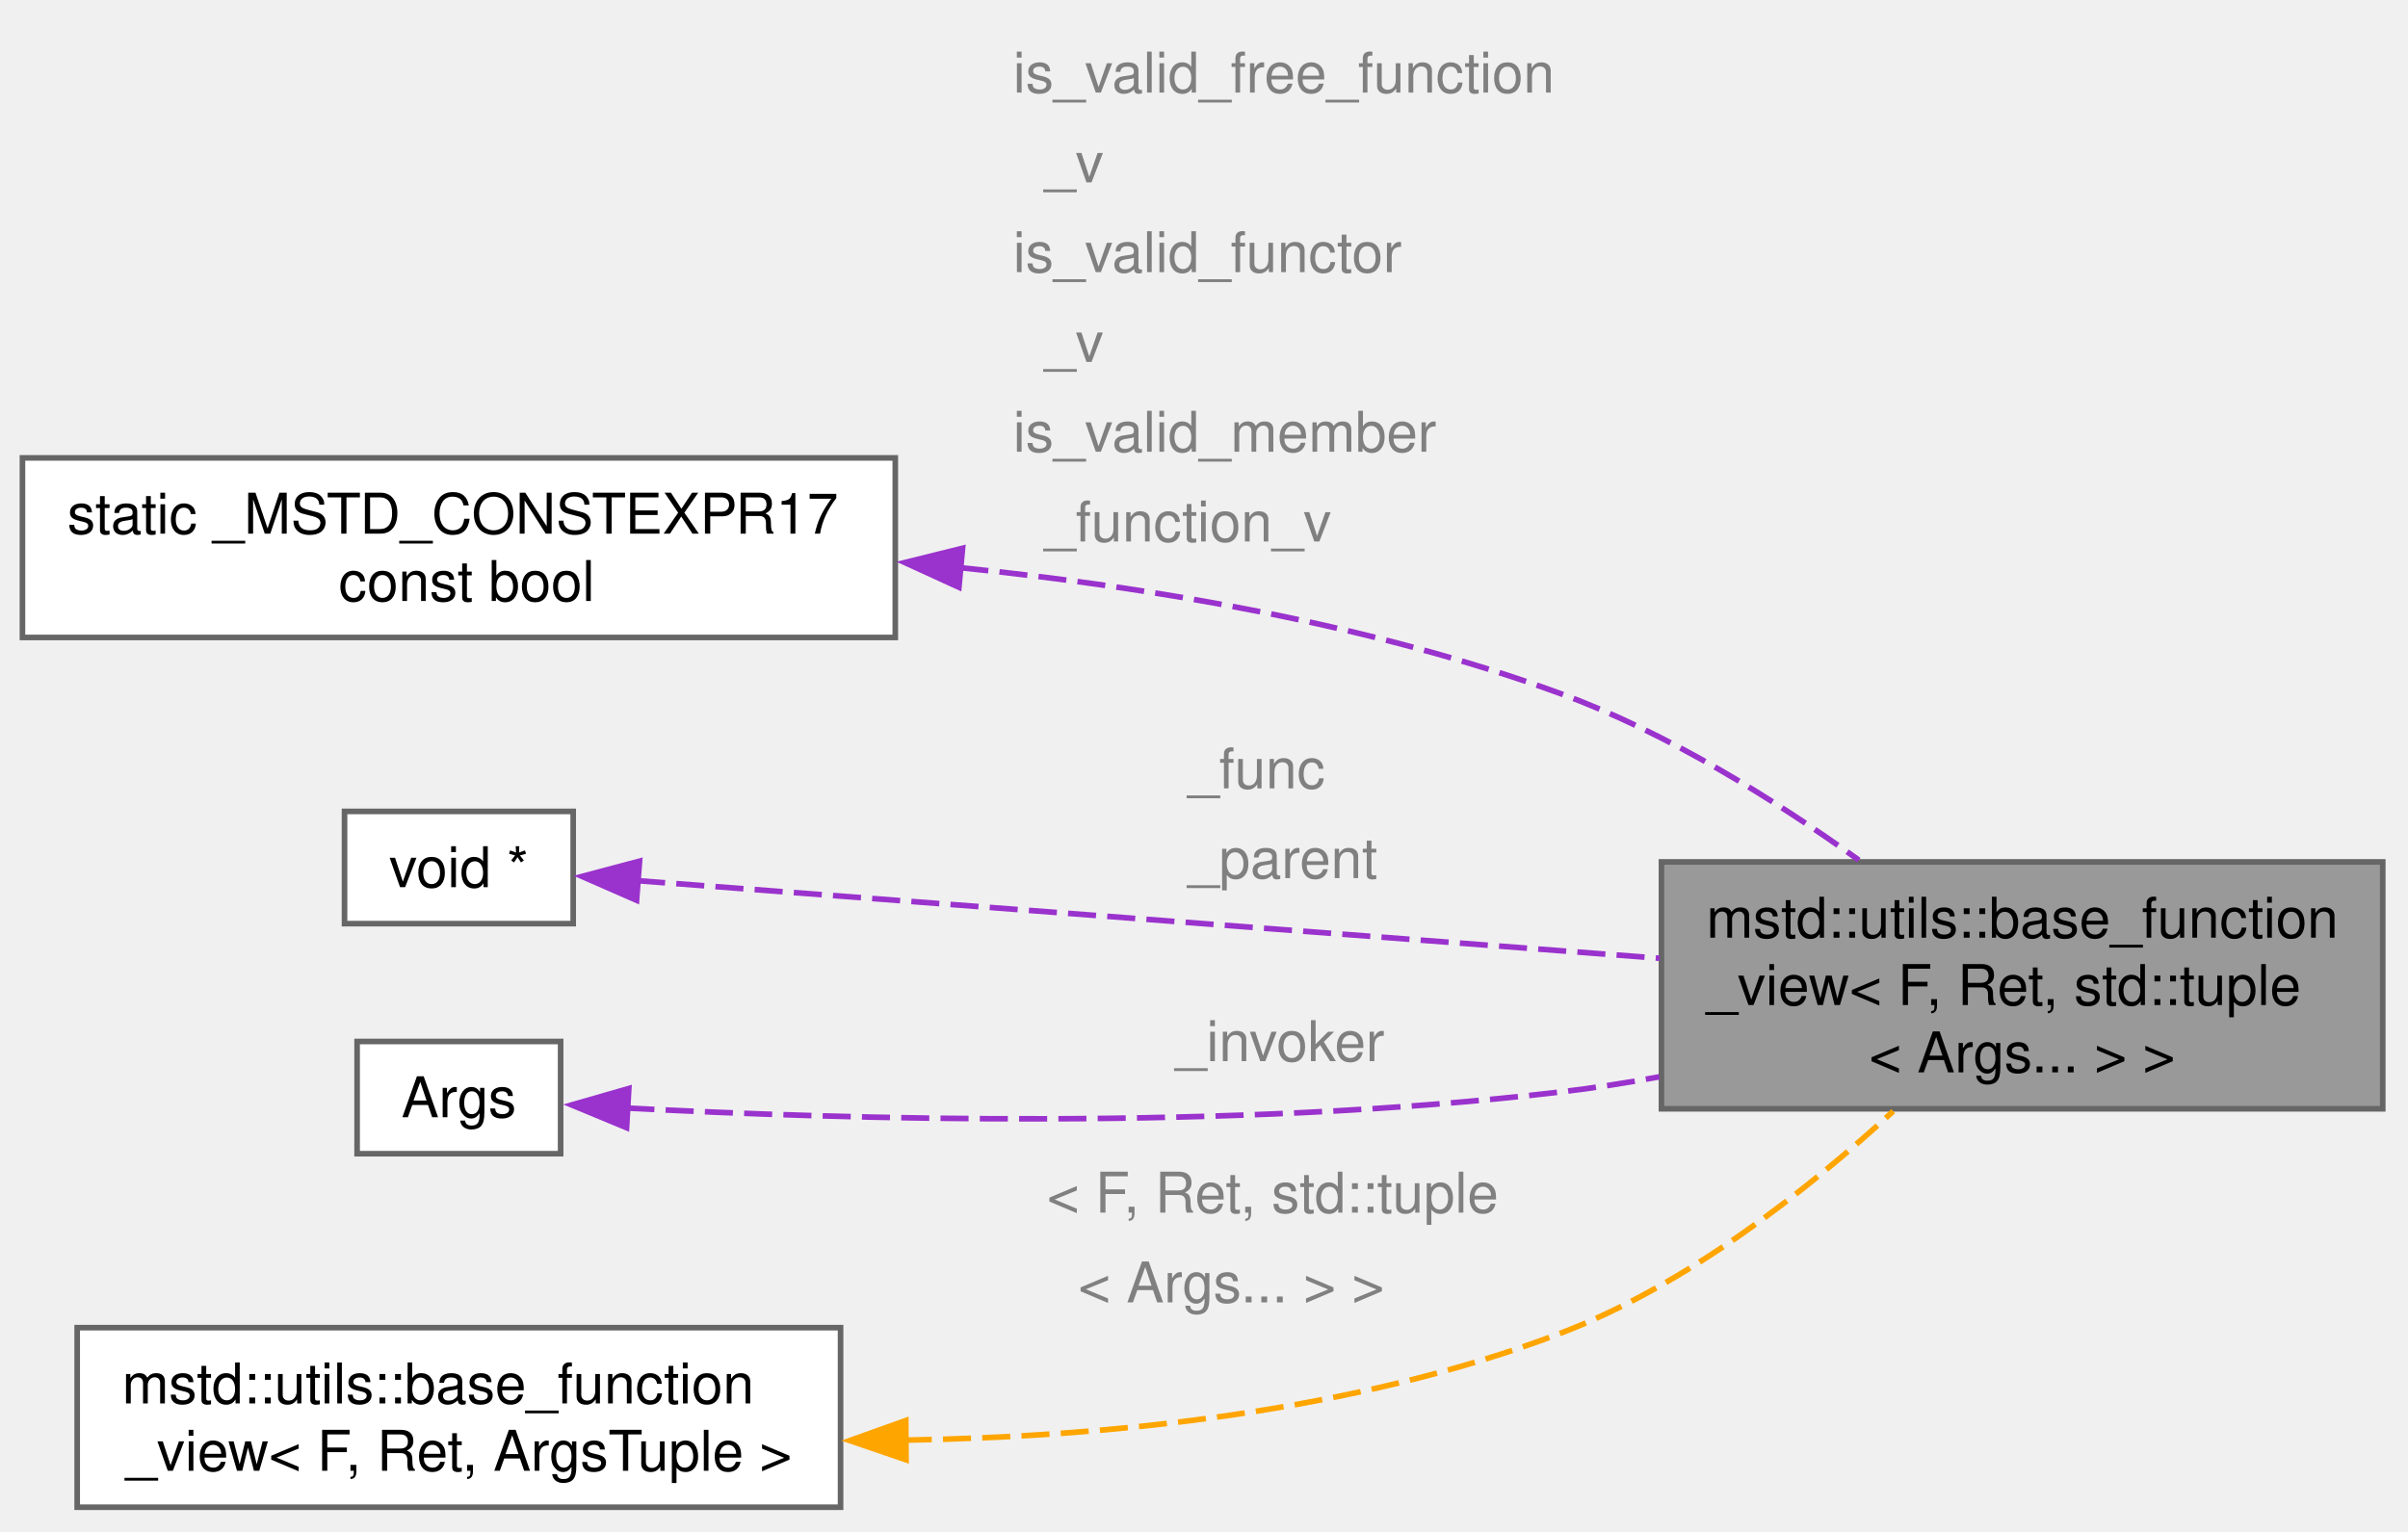
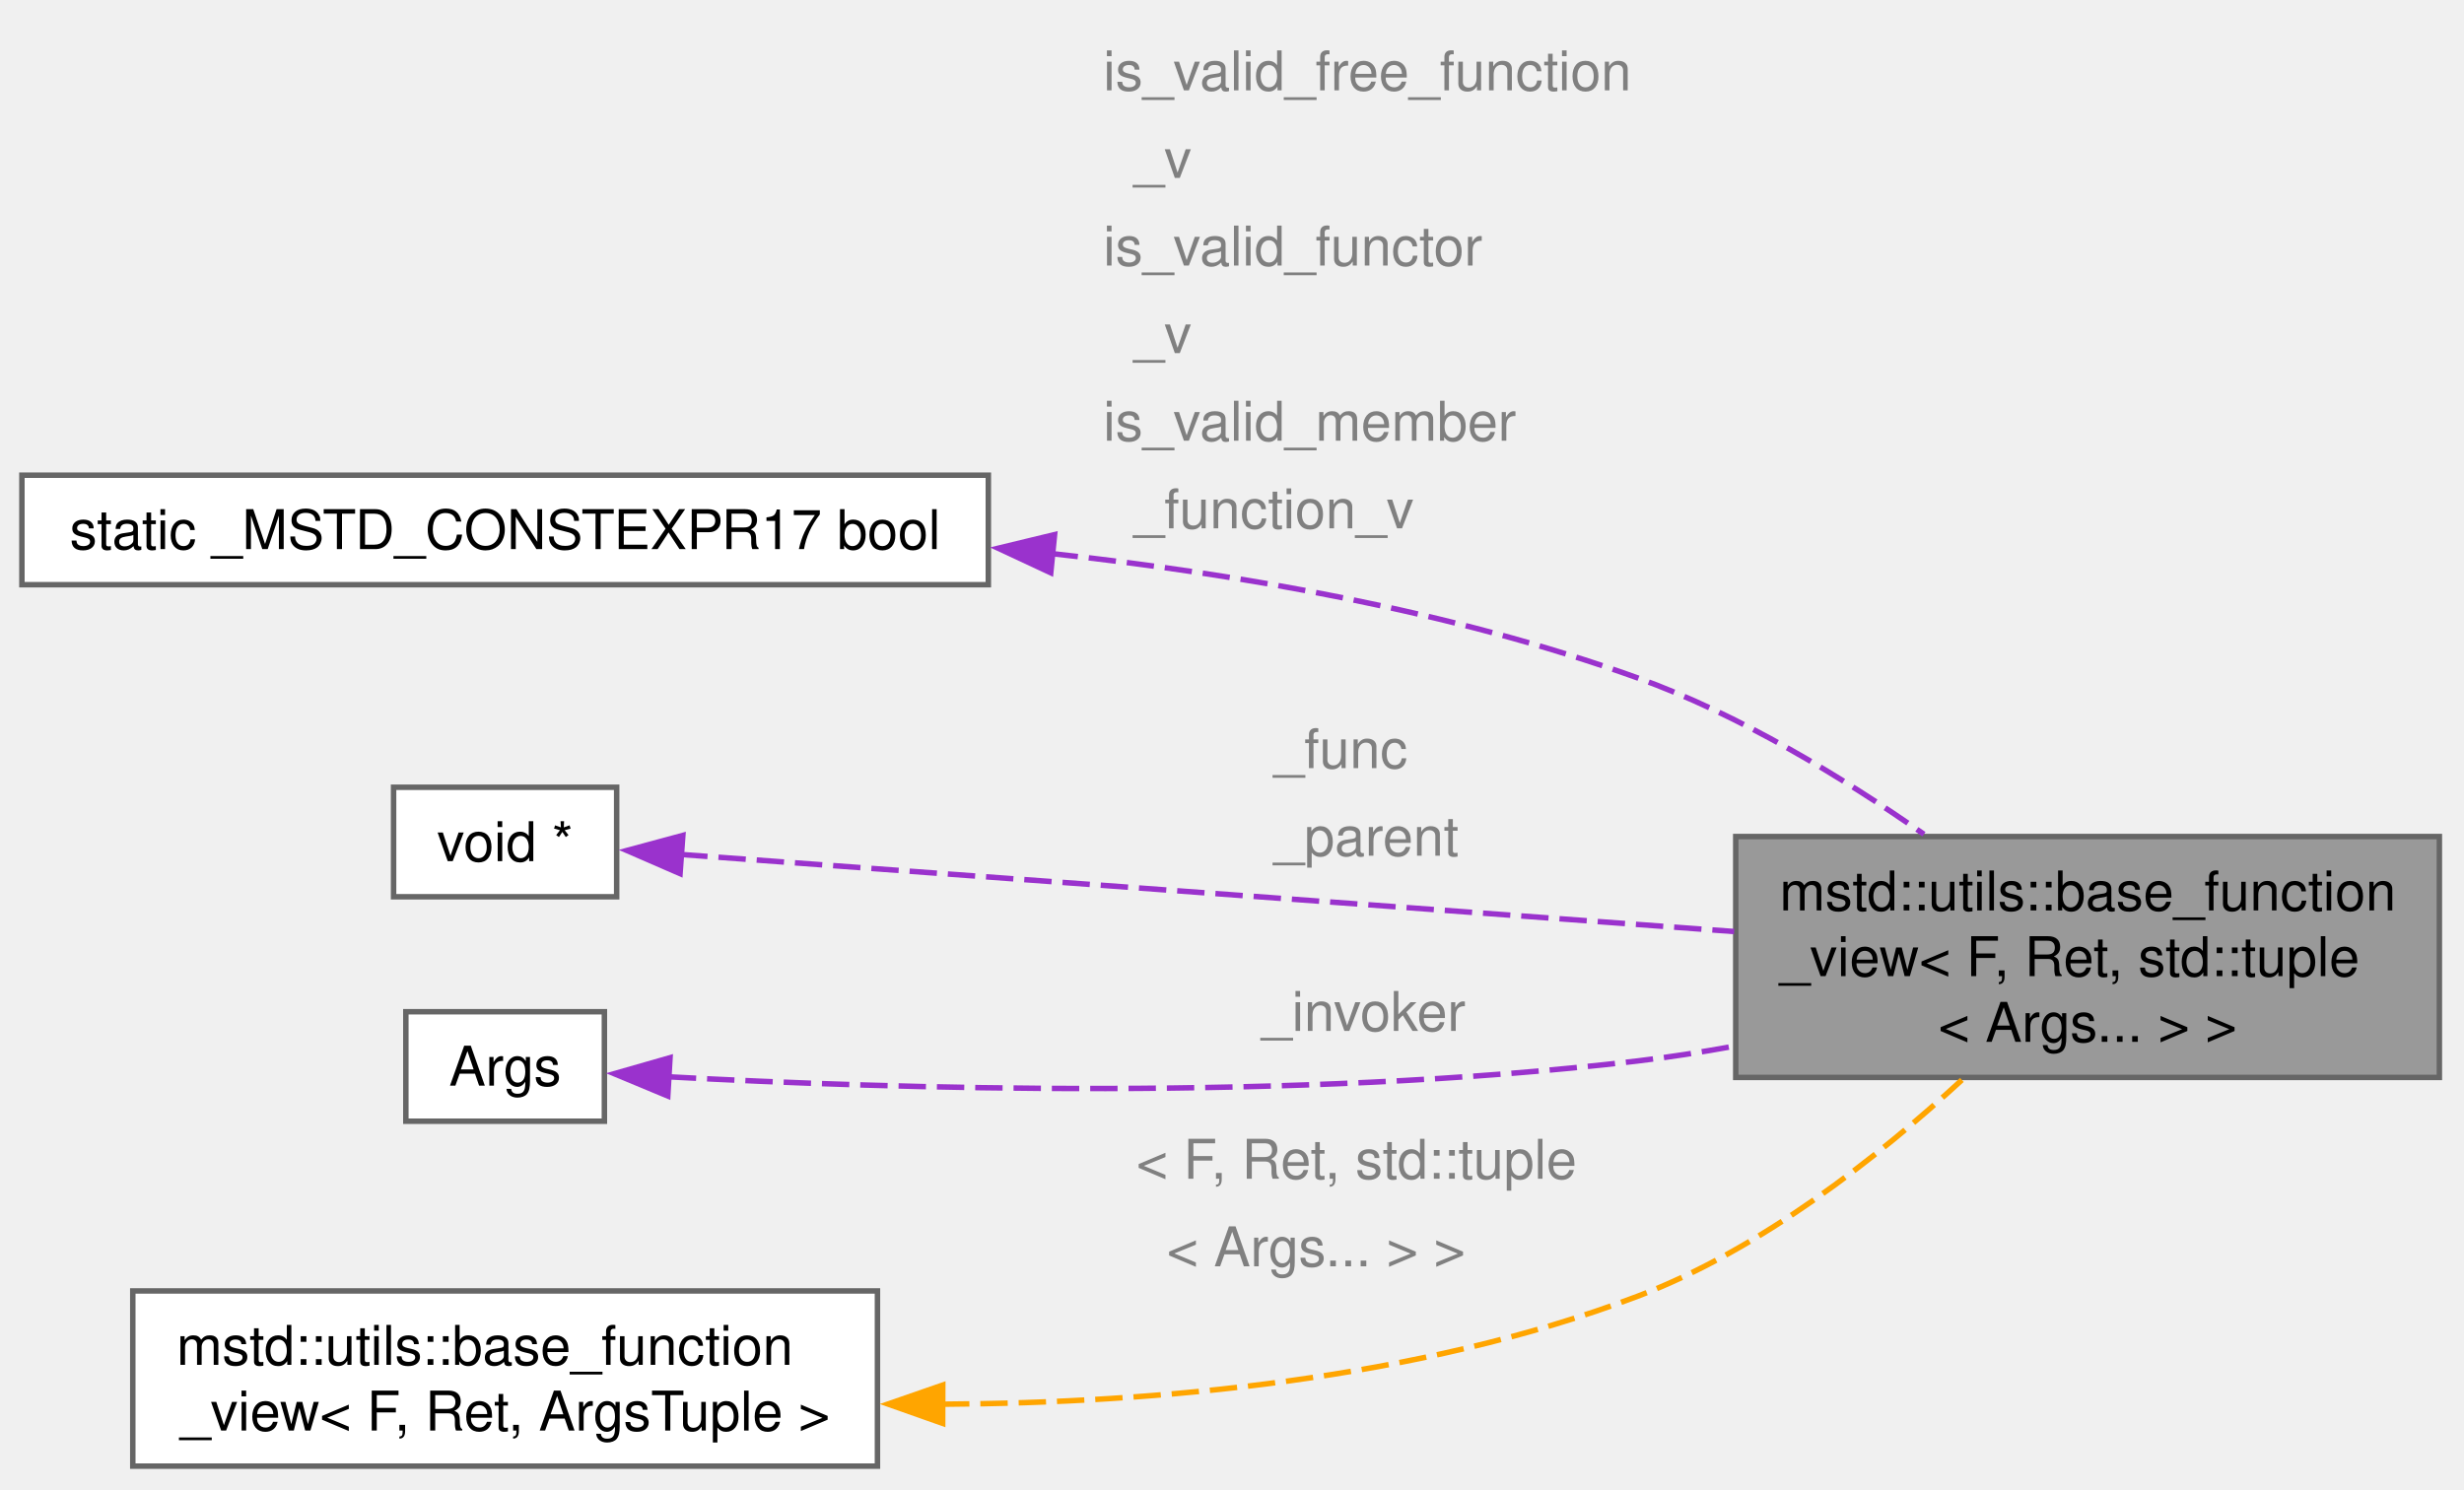
- <svg xmlns="http://www.w3.org/2000/svg" xmlns:xlink="http://www.w3.org/1999/xlink" width="429pt" height="273pt" viewBox="0.00 0.00 429.00 273.00">
-   <g id="graph0" class="graph" transform="scale(1 1) rotate(0) translate(4 268.6)">
+ <svg xmlns="http://www.w3.org/2000/svg" xmlns:xlink="http://www.w3.org/1999/xlink" width="450pt" height="272pt" viewBox="0.00 0.00 450.00 272.00">
+   <g id="graph0" class="graph" transform="scale(1 1) rotate(0) translate(4 267.8)">
    <g id="Node000001" class="node">
      <g id="a_Node000001">
        <a xlink:title=" ">
-           <polygon fill="#999999" stroke="#666666" points="420.5,-115 292,-115 292,-71 420.5,-71 420.5,-115" />
-           <text xml:space="preserve" text-anchor="start" x="300" y="-101.5" font-family="Helvetica,sans-Serif" font-size="10.00">mstd::utils::base_function</text>
-           <text xml:space="preserve" text-anchor="start" x="300" y="-89.5" font-family="Helvetica,sans-Serif" font-size="10.00">_view&lt; F, Ret, std::tuple</text>
-           <text xml:space="preserve" text-anchor="middle" x="356.25" y="-77.5" font-family="Helvetica,sans-Serif" font-size="10.00">&lt; Args... &gt; &gt;</text>
+           <polygon fill="#999999" stroke="#666666" points="441.5,-115 313,-115 313,-71 441.5,-71 441.5,-115" />
+           <text xml:space="preserve" text-anchor="start" x="321" y="-101.5" font-family="Helvetica,sans-Serif" font-size="10.00">mstd::utils::base_function</text>
+           <text xml:space="preserve" text-anchor="start" x="321" y="-89.5" font-family="Helvetica,sans-Serif" font-size="10.00">_view&lt; F, Ret, std::tuple</text>
+           <text xml:space="preserve" text-anchor="middle" x="377.25" y="-77.5" font-family="Helvetica,sans-Serif" font-size="10.00">&lt; Args... &gt; &gt;</text>
        </a>
      </g>
    </g>
    <g id="Node000002" class="node">
      <g id="a_Node000002">
        <a xlink:title=" ">
-           <polygon fill="white" stroke="#666666" points="155.5,-187 0,-187 0,-155 155.5,-155 155.5,-187" />
-           <text xml:space="preserve" text-anchor="start" x="8" y="-173.5" font-family="Helvetica,sans-Serif" font-size="10.00">static _MSTD_CONSTEXPR17</text>
-           <text xml:space="preserve" text-anchor="middle" x="77.75" y="-161.5" font-family="Helvetica,sans-Serif" font-size="10.00"> const bool</text>
+           <polygon fill="white" stroke="#666666" points="176.5,-181 0,-181 0,-161 176.5,-161 176.5,-181" />
+           <text xml:space="preserve" text-anchor="middle" x="88.25" y="-167.5" font-family="Helvetica,sans-Serif" font-size="10.00">static _MSTD_CONSTEXPR17 bool</text>
        </a>
      </g>
    </g>
    <g id="edge1_Node000001_Node000002" class="edge">
      <g id="a_edge1_Node000001_Node000002">
        <a xlink:title=" ">
-           <path fill="none" stroke="#9a32cd" stroke-dasharray="5,2" d="M167.1,-167.43C201.29,-163.95 240.24,-157.35 274,-145 293.03,-138.04 312.22,-126.04 327.17,-115.32" />
-           <polygon fill="#9a32cd" stroke="#9a32cd" points="166.84,-163.94 157.2,-168.35 167.49,-170.9 166.84,-163.94" />
+           <path fill="none" stroke="#9a32cd" stroke-dasharray="5,2" d="M187.88,-166.7C222.52,-162.95 261.2,-156.17 295,-144 313.65,-137.29 332.52,-125.8 347.37,-115.42" />
+           <polygon fill="#9a32cd" stroke="#9a32cd" points="187.9,-163.18 178.3,-167.66 188.6,-170.15 187.9,-163.18" />
        </a>
      </g>
-       <text xml:space="preserve" text-anchor="start" x="176.5" y="-252.1" font-family="Helvetica,sans-Serif" font-size="10.00" fill="grey">is_valid_free_function</text>
-       <text xml:space="preserve" text-anchor="start" x="176.5" y="-236.1" font-family="Helvetica,sans-Serif" font-size="10.00" fill="grey">  _v</text>
-       <text xml:space="preserve" text-anchor="start" x="176.5" y="-220.1" font-family="Helvetica,sans-Serif" font-size="10.00" fill="grey">is_valid_functor</text>
-       <text xml:space="preserve" text-anchor="start" x="176.5" y="-204.1" font-family="Helvetica,sans-Serif" font-size="10.00" fill="grey">  _v</text>
-       <text xml:space="preserve" text-anchor="start" x="176.5" y="-188.1" font-family="Helvetica,sans-Serif" font-size="10.00" fill="grey">is_valid_member</text>
-       <text xml:space="preserve" text-anchor="start" x="176.5" y="-172.1" font-family="Helvetica,sans-Serif" font-size="10.00" fill="grey">  _function_v</text>
+       <text xml:space="preserve" text-anchor="start" x="197.5" y="-251.3" font-family="Helvetica,sans-Serif" font-size="10.00" fill="grey">is_valid_free_function</text>
+       <text xml:space="preserve" text-anchor="start" x="197.5" y="-235.3" font-family="Helvetica,sans-Serif" font-size="10.00" fill="grey">  _v</text>
+       <text xml:space="preserve" text-anchor="start" x="197.5" y="-219.3" font-family="Helvetica,sans-Serif" font-size="10.00" fill="grey">is_valid_functor</text>
+       <text xml:space="preserve" text-anchor="start" x="197.5" y="-203.3" font-family="Helvetica,sans-Serif" font-size="10.00" fill="grey">  _v</text>
+       <text xml:space="preserve" text-anchor="start" x="197.5" y="-187.3" font-family="Helvetica,sans-Serif" font-size="10.00" fill="grey">is_valid_member</text>
+       <text xml:space="preserve" text-anchor="start" x="197.5" y="-171.3" font-family="Helvetica,sans-Serif" font-size="10.00" fill="grey">  _function_v</text>
    </g>
    <g id="Node000003" class="node">
      <g id="a_Node000003">
        <a xlink:title=" ">
-           <polygon fill="white" stroke="#666666" points="98.12,-124 57.38,-124 57.38,-104 98.12,-104 98.12,-124" />
-           <text xml:space="preserve" text-anchor="middle" x="77.75" y="-110.5" font-family="Helvetica,sans-Serif" font-size="10.00">void *</text>
+           <polygon fill="white" stroke="#666666" points="108.62,-124 67.88,-124 67.88,-104 108.62,-104 108.62,-124" />
+           <text xml:space="preserve" text-anchor="middle" x="88.25" y="-110.5" font-family="Helvetica,sans-Serif" font-size="10.00">void *</text>
        </a>
      </g>
    </g>
    <g id="edge2_Node000001_Node000003" class="edge">
      <g id="a_edge2_Node000001_Node000003">
        <a xlink:title=" ">
-           <path fill="none" stroke="#9a32cd" stroke-dasharray="5,2" d="M109.5,-111.66C153.28,-108.34 234.61,-102.16 291.68,-97.83" />
-           <polygon fill="#9a32cd" stroke="#9a32cd" points="109.41,-108.16 99.7,-112.41 109.94,-115.14 109.41,-108.16" />
+           <path fill="none" stroke="#9a32cd" stroke-dasharray="5,2" d="M120.23,-111.73C166.07,-108.38 252.97,-102.02 312.7,-97.65" />
+           <polygon fill="#9a32cd" stroke="#9a32cd" points="120.2,-108.23 110.49,-112.45 120.71,-115.21 120.2,-108.23" />
        </a>
      </g>
-       <text xml:space="preserve" text-anchor="start" x="207.62" y="-128.11" font-family="Helvetica,sans-Serif" font-size="10.00" fill="grey">_func</text>
-       <text xml:space="preserve" text-anchor="start" x="207.62" y="-112.11" font-family="Helvetica,sans-Serif" font-size="10.00" fill="grey">_parent</text>
+       <text xml:space="preserve" text-anchor="start" x="228.62" y="-127.5" font-family="Helvetica,sans-Serif" font-size="10.00" fill="grey">_func</text>
+       <text xml:space="preserve" text-anchor="start" x="228.62" y="-111.5" font-family="Helvetica,sans-Serif" font-size="10.00" fill="grey">_parent</text>
    </g>
    <g id="Node000004" class="node">
      <g id="a_Node000004">
        <a xlink:title=" ">
-           <polygon fill="white" stroke="#666666" points="95.88,-83 59.62,-83 59.62,-63 95.88,-63 95.88,-83" />
-           <text xml:space="preserve" text-anchor="middle" x="77.75" y="-69.5" font-family="Helvetica,sans-Serif" font-size="10.00">Args</text>
+           <polygon fill="white" stroke="#666666" points="106.38,-83 70.12,-83 70.12,-63 106.38,-63 106.38,-83" />
+           <text xml:space="preserve" text-anchor="middle" x="88.25" y="-69.5" font-family="Helvetica,sans-Serif" font-size="10.00">Args</text>
        </a>
      </g>
    </g>
    <g id="edge3_Node000001_Node000004" class="edge">
      <g id="a_edge3_Node000001_Node000004">
        <a xlink:title=" ">
-           <path fill="none" stroke="#9a32cd" stroke-dasharray="5,2" d="M107.59,-71.14C145.79,-69.13 215.22,-67.07 274,-74 279.75,-74.68 285.69,-75.61 291.62,-76.7" />
-           <polygon fill="#9a32cd" stroke="#9a32cd" points="107.63,-67.63 97.84,-71.69 108.03,-74.62 107.63,-67.63" />
+           <path fill="none" stroke="#9a32cd" stroke-dasharray="5,2" d="M118.14,-71.11C158.06,-68.95 232.28,-66.61 295,-74 300.75,-74.68 306.69,-75.61 312.62,-76.69" />
+           <polygon fill="#9a32cd" stroke="#9a32cd" points="117.96,-67.61 108.18,-71.68 118.37,-74.6 117.96,-67.61" />
        </a>
      </g>
-       <text xml:space="preserve" text-anchor="start" x="205.38" y="-79.5" font-family="Helvetica,sans-Serif" font-size="10.00" fill="grey">_invoker</text>
+       <text xml:space="preserve" text-anchor="start" x="226.38" y="-79.5" font-family="Helvetica,sans-Serif" font-size="10.00" fill="grey">_invoker</text>
    </g>
    <g id="Node000005" class="node">
      <g id="a_Node000005">
        <a xlink:href="../../d0/dec/structmstd_1_1utils_1_1base__function__view.html" target="_top" xlink:title=" ">
-           <polygon fill="white" stroke="#666666" points="145.75,-32 9.75,-32 9.75,0 145.75,0 145.75,-32" />
-           <text xml:space="preserve" text-anchor="start" x="17.75" y="-18.5" font-family="Helvetica,sans-Serif" font-size="10.00">mstd::utils::base_function</text>
-           <text xml:space="preserve" text-anchor="middle" x="77.75" y="-6.5" font-family="Helvetica,sans-Serif" font-size="10.00">_view&lt; F, Ret, ArgsTuple &gt;</text>
+           <polygon fill="white" stroke="#666666" points="156.25,-32 20.25,-32 20.25,0 156.25,0 156.25,-32" />
+           <text xml:space="preserve" text-anchor="start" x="28.25" y="-18.5" font-family="Helvetica,sans-Serif" font-size="10.00">mstd::utils::base_function</text>
+           <text xml:space="preserve" text-anchor="middle" x="88.25" y="-6.5" font-family="Helvetica,sans-Serif" font-size="10.00">_view&lt; F, Ret, ArgsTuple &gt;</text>
        </a>
      </g>
    </g>
    <g id="edge4_Node000001_Node000005" class="edge">
      <g id="a_edge4_Node000001_Node000005">
        <a xlink:title=" ">
-           <path fill="none" stroke="orange" stroke-dasharray="5,2" d="M157,-11.95C193.61,-12.55 237.15,-16.95 274,-31 296.55,-39.6 318.07,-56.56 333.29,-70.57" />
-           <polygon fill="orange" stroke="orange" points="157.42,-8.45 147.39,-11.88 157.37,-15.45 157.42,-8.45" />
+           <path fill="none" stroke="orange" stroke-dasharray="5,2" d="M168.04,-11.31C207.34,-11.54 254.92,-15.81 295,-31 317.56,-39.55 339.09,-56.52 354.3,-70.54" />
+           <polygon fill="orange" stroke="orange" points="168.16,-7.81 158.17,-11.34 168.18,-14.81 168.16,-7.81" />
        </a>
      </g>
-       <text xml:space="preserve" text-anchor="start" x="182.5" y="-52.5" font-family="Helvetica,sans-Serif" font-size="10.00" fill="grey">&lt; F, Ret, std::tuple</text>
-       <text xml:space="preserve" text-anchor="start" x="182.5" y="-36.5" font-family="Helvetica,sans-Serif" font-size="10.00" fill="grey">  &lt; Args... &gt; &gt;</text>
+       <text xml:space="preserve" text-anchor="start" x="203.5" y="-52.5" font-family="Helvetica,sans-Serif" font-size="10.00" fill="grey">&lt; F, Ret, std::tuple</text>
+       <text xml:space="preserve" text-anchor="start" x="203.5" y="-36.5" font-family="Helvetica,sans-Serif" font-size="10.00" fill="grey">  &lt; Args... &gt; &gt;</text>
    </g>
  </g>
</svg>
